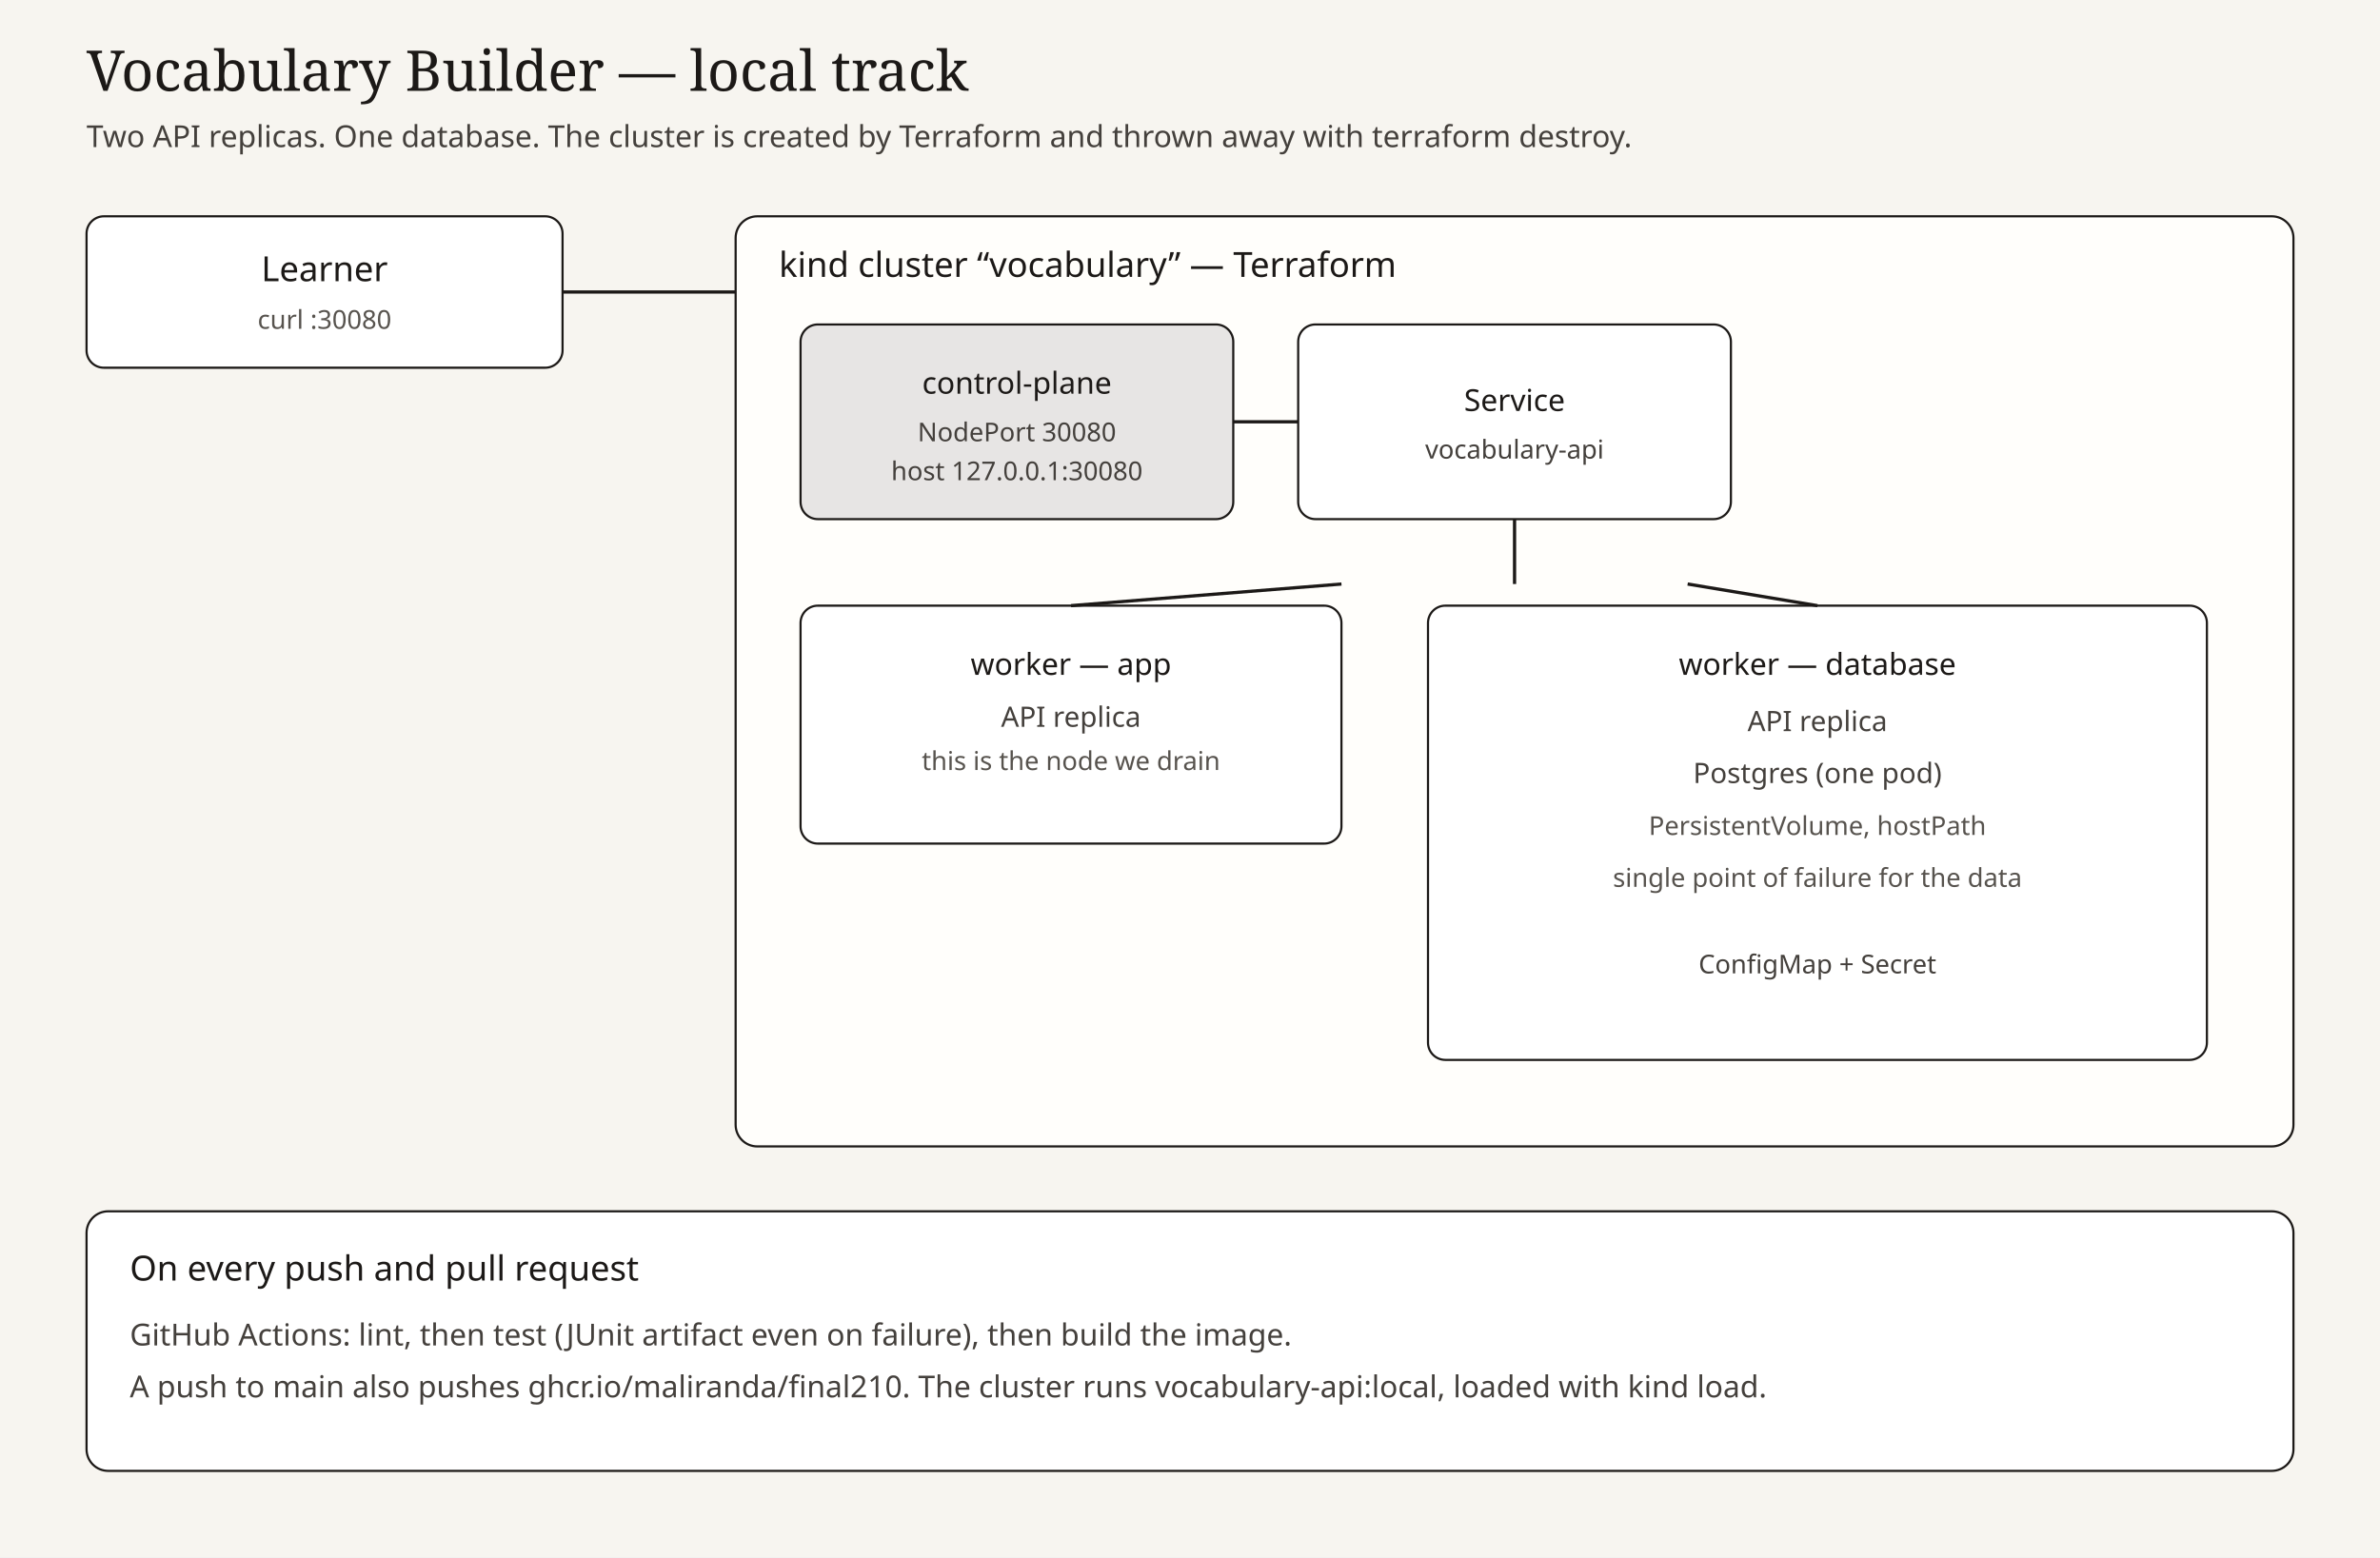
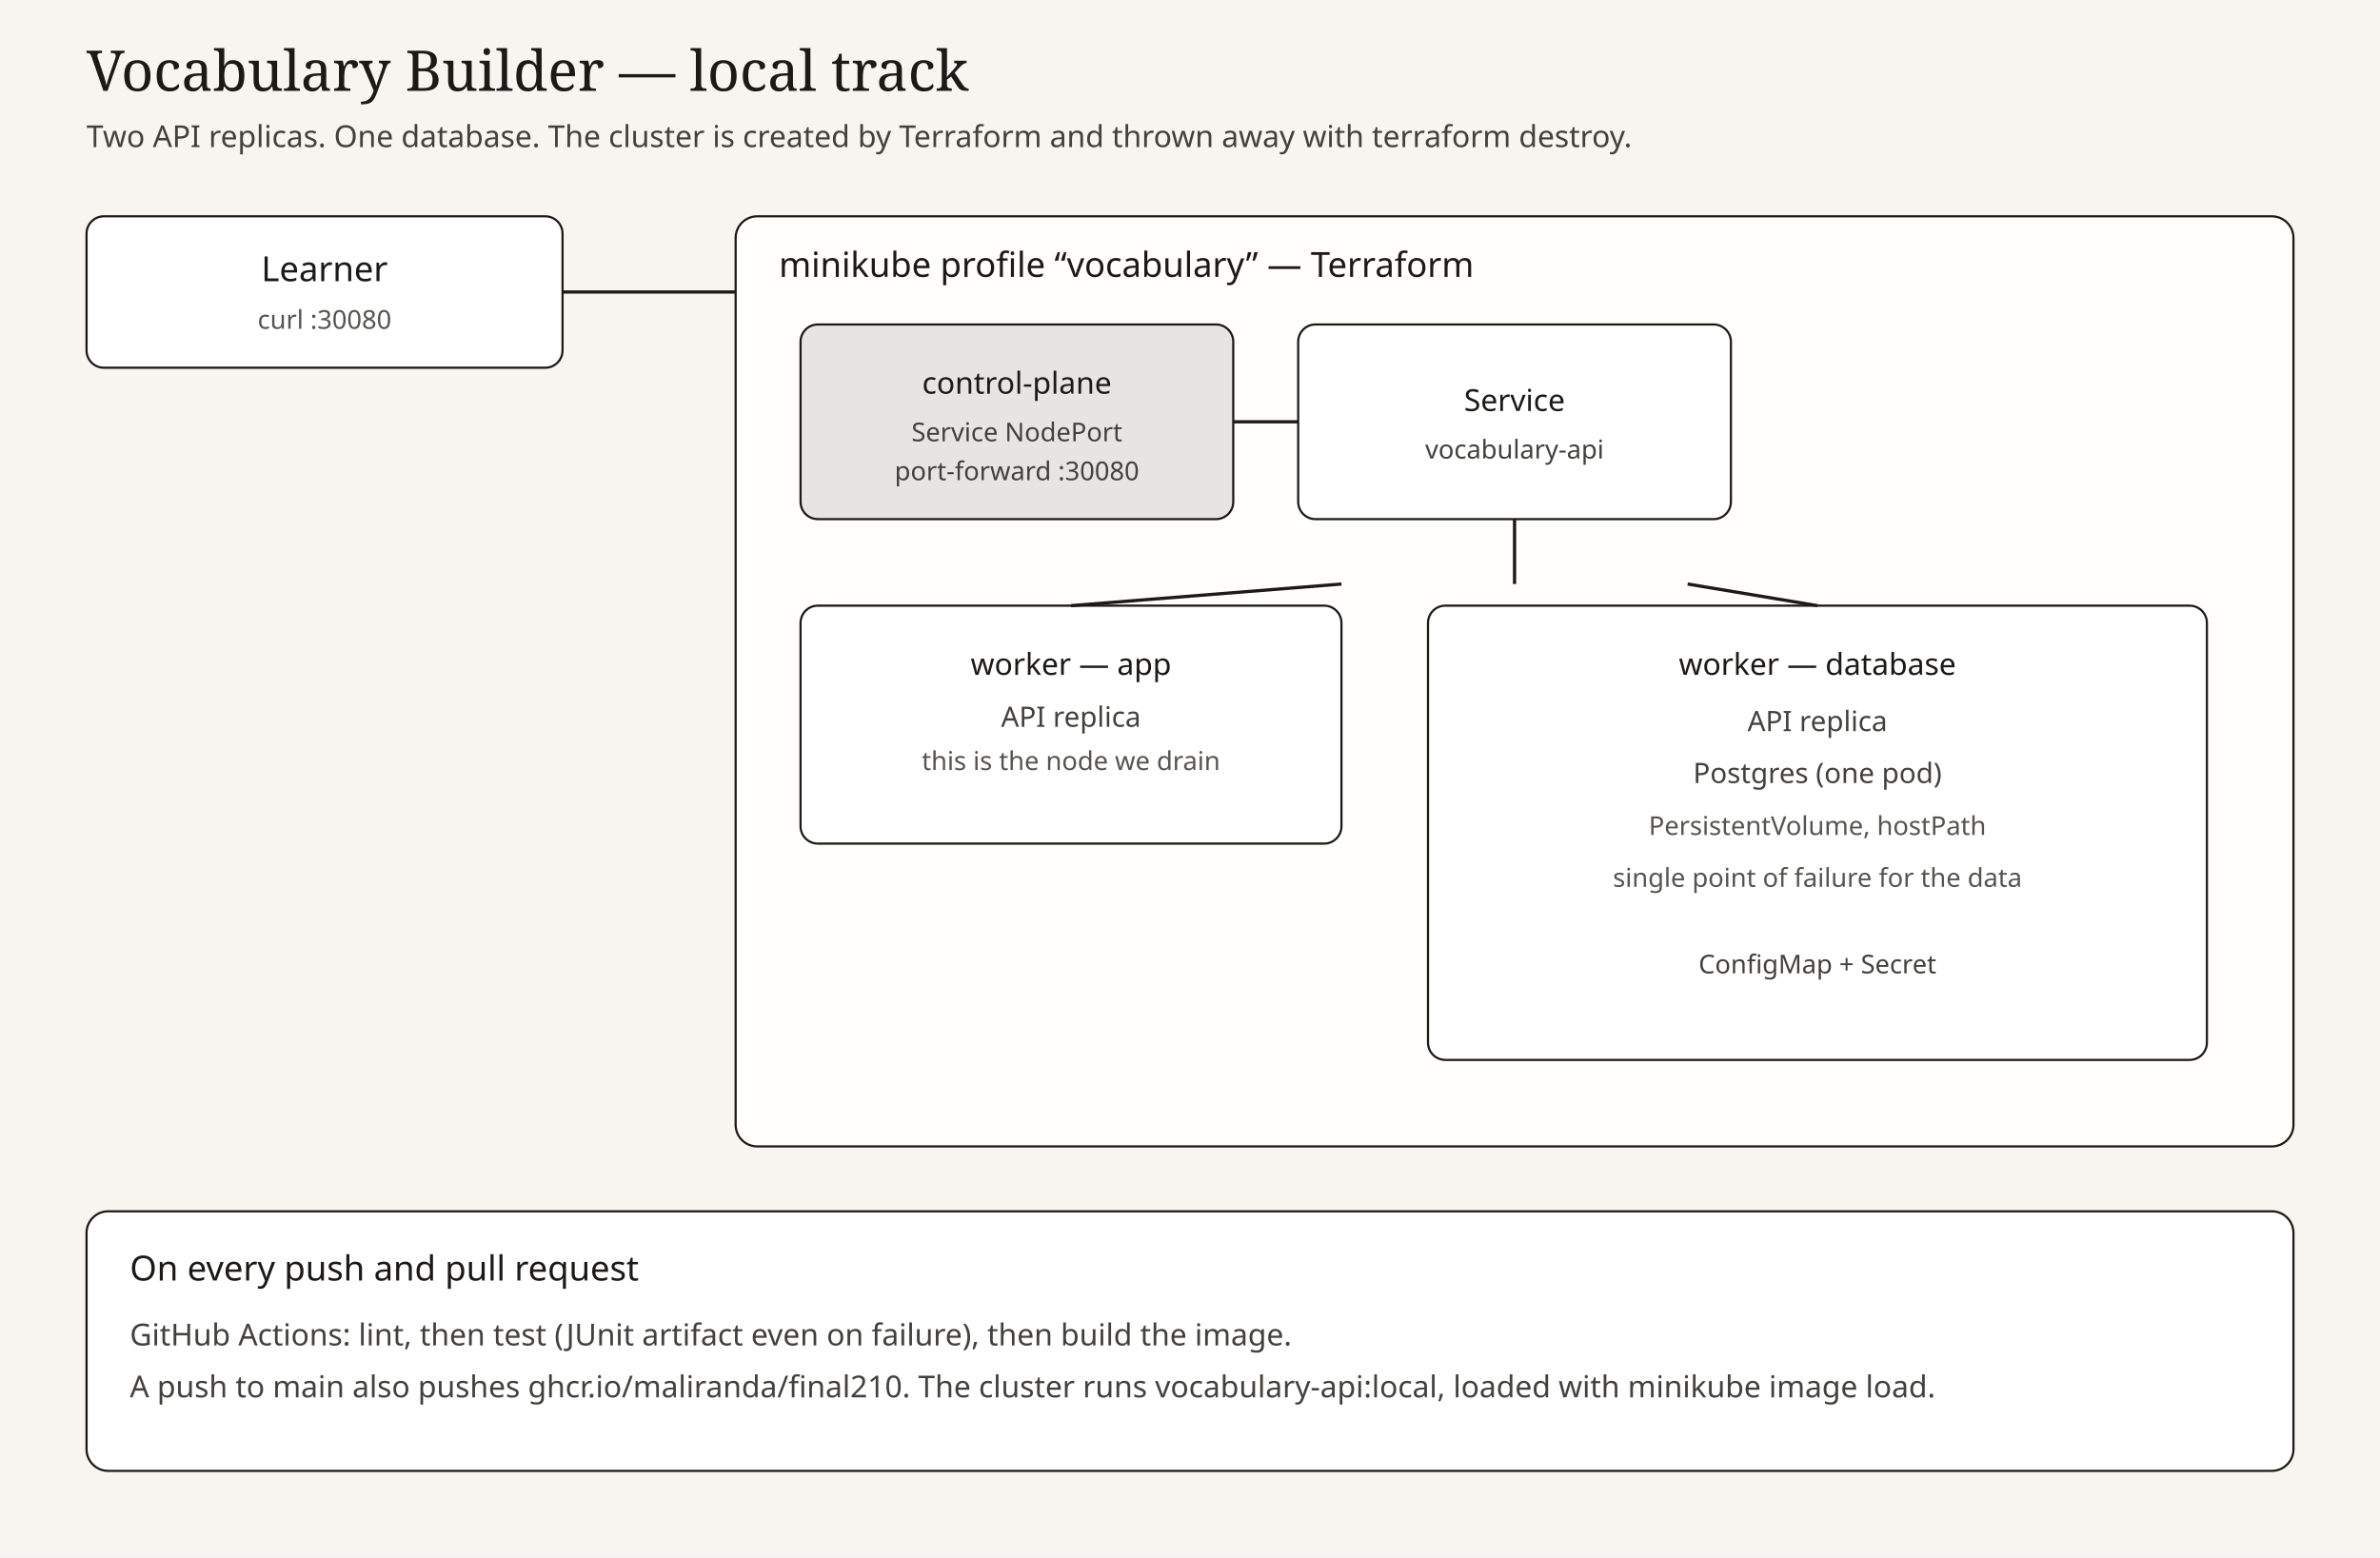
<svg xmlns="http://www.w3.org/2000/svg" width="1100" height="720" viewBox="0 0 1100 720">
  <rect width="1100" height="720" fill="#f7f5f0" />
  <text x="40" y="42" font-family="Georgia, serif" font-size="26" fill="#1c1917">Vocabulary Builder — local track</text>
  <text x="40" y="68" font-family="ui-sans-serif, sans-serif" font-size="14" fill="#44403c">Two API replicas. One database. The cluster is created by Terraform and thrown away with terraform destroy.</text>
  <rect x="40" y="100" width="220" height="70" rx="8" fill="#ffffff" stroke="#1c1917" />
  <text x="150" y="130" text-anchor="middle" font-family="ui-sans-serif, sans-serif" font-size="16" fill="#1c1917">Learner</text>
  <text x="150" y="152" text-anchor="middle" font-family="ui-sans-serif, sans-serif" font-size="12" fill="#57534e">curl :30080</text>
  <rect x="340" y="100" width="720" height="430" rx="10" fill="#fffefb" stroke="#1c1917" />
-   <text x="360" y="128" font-family="ui-sans-serif, sans-serif" font-size="16" fill="#1c1917">kind cluster “vocabulary” — Terraform</text>
+   <text x="360" y="128" font-family="ui-sans-serif, sans-serif" font-size="16" fill="#1c1917">minikube profile “vocabulary” — Terraform</text>
  <rect x="370" y="150" width="200" height="90" rx="8" fill="#e7e5e4" stroke="#1c1917" />
  <text x="470" y="182" text-anchor="middle" font-family="ui-sans-serif, sans-serif" font-size="14" fill="#1c1917">control-plane</text>
-   <text x="470" y="204" text-anchor="middle" font-family="ui-sans-serif, sans-serif" font-size="12" fill="#44403c">NodePort 30080</text>
-   <text x="470" y="222" text-anchor="middle" font-family="ui-sans-serif, sans-serif" font-size="12" fill="#44403c">host 127.0.0.1:30080</text>
+   <text x="470" y="204" text-anchor="middle" font-family="ui-sans-serif, sans-serif" font-size="12" fill="#44403c">Service NodePort</text>
+   <text x="470" y="222" text-anchor="middle" font-family="ui-sans-serif, sans-serif" font-size="12" fill="#44403c">port-forward :30080</text>
  <rect x="600" y="150" width="200" height="90" rx="8" fill="#ffffff" stroke="#1c1917" />
  <text x="700" y="190" text-anchor="middle" font-family="ui-sans-serif, sans-serif" font-size="14" fill="#1c1917">Service</text>
  <text x="700" y="212" text-anchor="middle" font-family="ui-sans-serif, sans-serif" font-size="12" fill="#44403c">vocabulary-api</text>
  <rect x="370" y="280" width="250" height="110" rx="8" fill="#ffffff" stroke="#1c1917" />
  <text x="495" y="312" text-anchor="middle" font-family="ui-sans-serif, sans-serif" font-size="14" fill="#1c1917">worker — app</text>
  <text x="495" y="336" text-anchor="middle" font-family="ui-sans-serif, sans-serif" font-size="13" fill="#44403c">API replica</text>
  <text x="495" y="356" text-anchor="middle" font-family="ui-sans-serif, sans-serif" font-size="12" fill="#57534e">this is the node we drain</text>
  <rect x="660" y="280" width="360" height="210" rx="8" fill="#ffffff" stroke="#1c1917" />
  <text x="840" y="312" text-anchor="middle" font-family="ui-sans-serif, sans-serif" font-size="14" fill="#1c1917">worker — database</text>
  <text x="840" y="338" text-anchor="middle" font-family="ui-sans-serif, sans-serif" font-size="13" fill="#44403c">API replica</text>
  <text x="840" y="362" text-anchor="middle" font-family="ui-sans-serif, sans-serif" font-size="13" fill="#44403c">Postgres (one pod)</text>
  <text x="840" y="386" text-anchor="middle" font-family="ui-sans-serif, sans-serif" font-size="12" fill="#57534e">PersistentVolume, hostPath</text>
  <text x="840" y="410" text-anchor="middle" font-family="ui-sans-serif, sans-serif" font-size="12" fill="#57534e">single point of failure for the data</text>
  <text x="840" y="450" text-anchor="middle" font-family="ui-sans-serif, sans-serif" font-size="12" fill="#44403c">ConfigMap + Secret</text>
  <rect x="40" y="560" width="1020" height="120" rx="10" fill="#ffffff" stroke="#1c1917" />
  <text x="60" y="592" font-family="ui-sans-serif, sans-serif" font-size="16" fill="#1c1917">On every push and pull request</text>
  <text x="60" y="622" font-family="ui-sans-serif, sans-serif" font-size="14" fill="#44403c">GitHub Actions: lint, then test (JUnit artifact even on failure), then build the image.</text>
-   <text x="60" y="646" font-family="ui-sans-serif, sans-serif" font-size="14" fill="#44403c">A push to main also pushes ghcr.io/maliranda/final210. The cluster runs vocabulary-api:local, loaded with kind load.</text>
+   <text x="60" y="646" font-family="ui-sans-serif, sans-serif" font-size="14" fill="#44403c">A push to main also pushes ghcr.io/maliranda/final210. The cluster runs vocabulary-api:local, loaded with minikube image load.</text>
  <line x1="260" y1="135" x2="340" y2="135" stroke="#1c1917" stroke-width="1.5" />
  <line x1="570" y1="195" x2="600" y2="195" stroke="#1c1917" stroke-width="1.5" />
  <line x1="700" y1="240" x2="700" y2="270" stroke="#1c1917" stroke-width="1.5" />
  <line x1="620" y1="270" x2="495" y2="280" stroke="#1c1917" stroke-width="1.5" />
  <line x1="780" y1="270" x2="840" y2="280" stroke="#1c1917" stroke-width="1.5" />
</svg>
